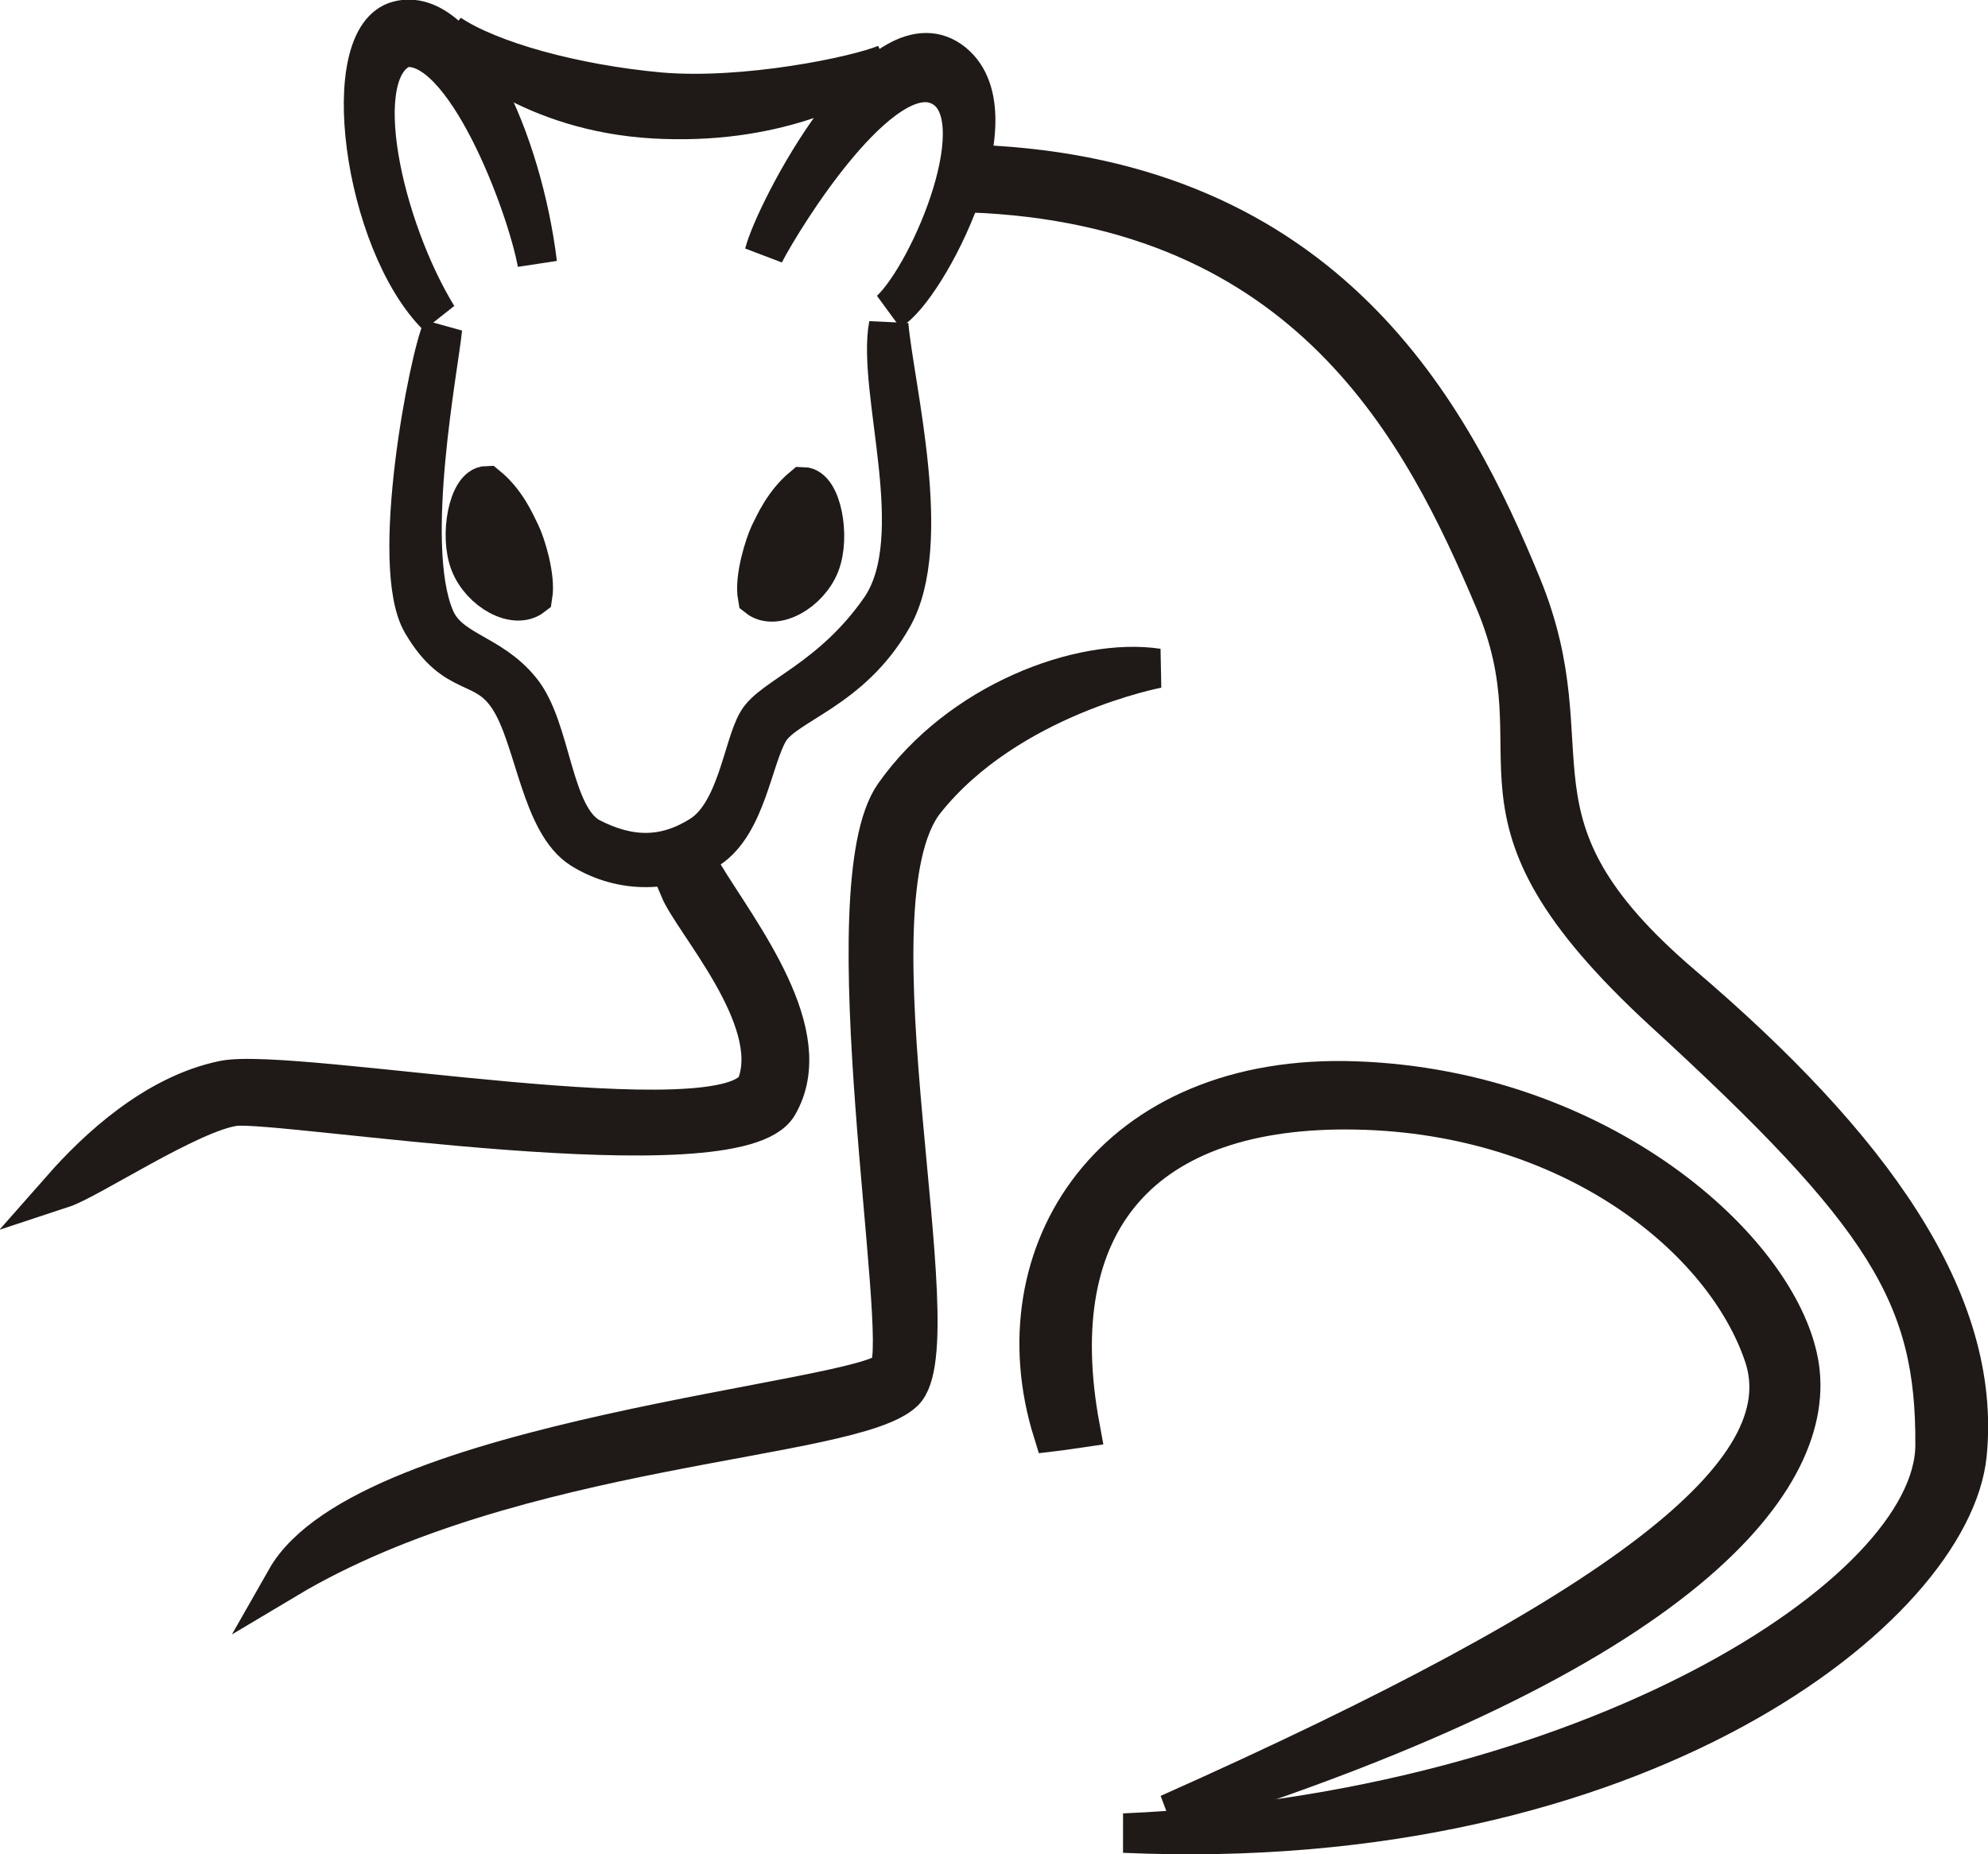
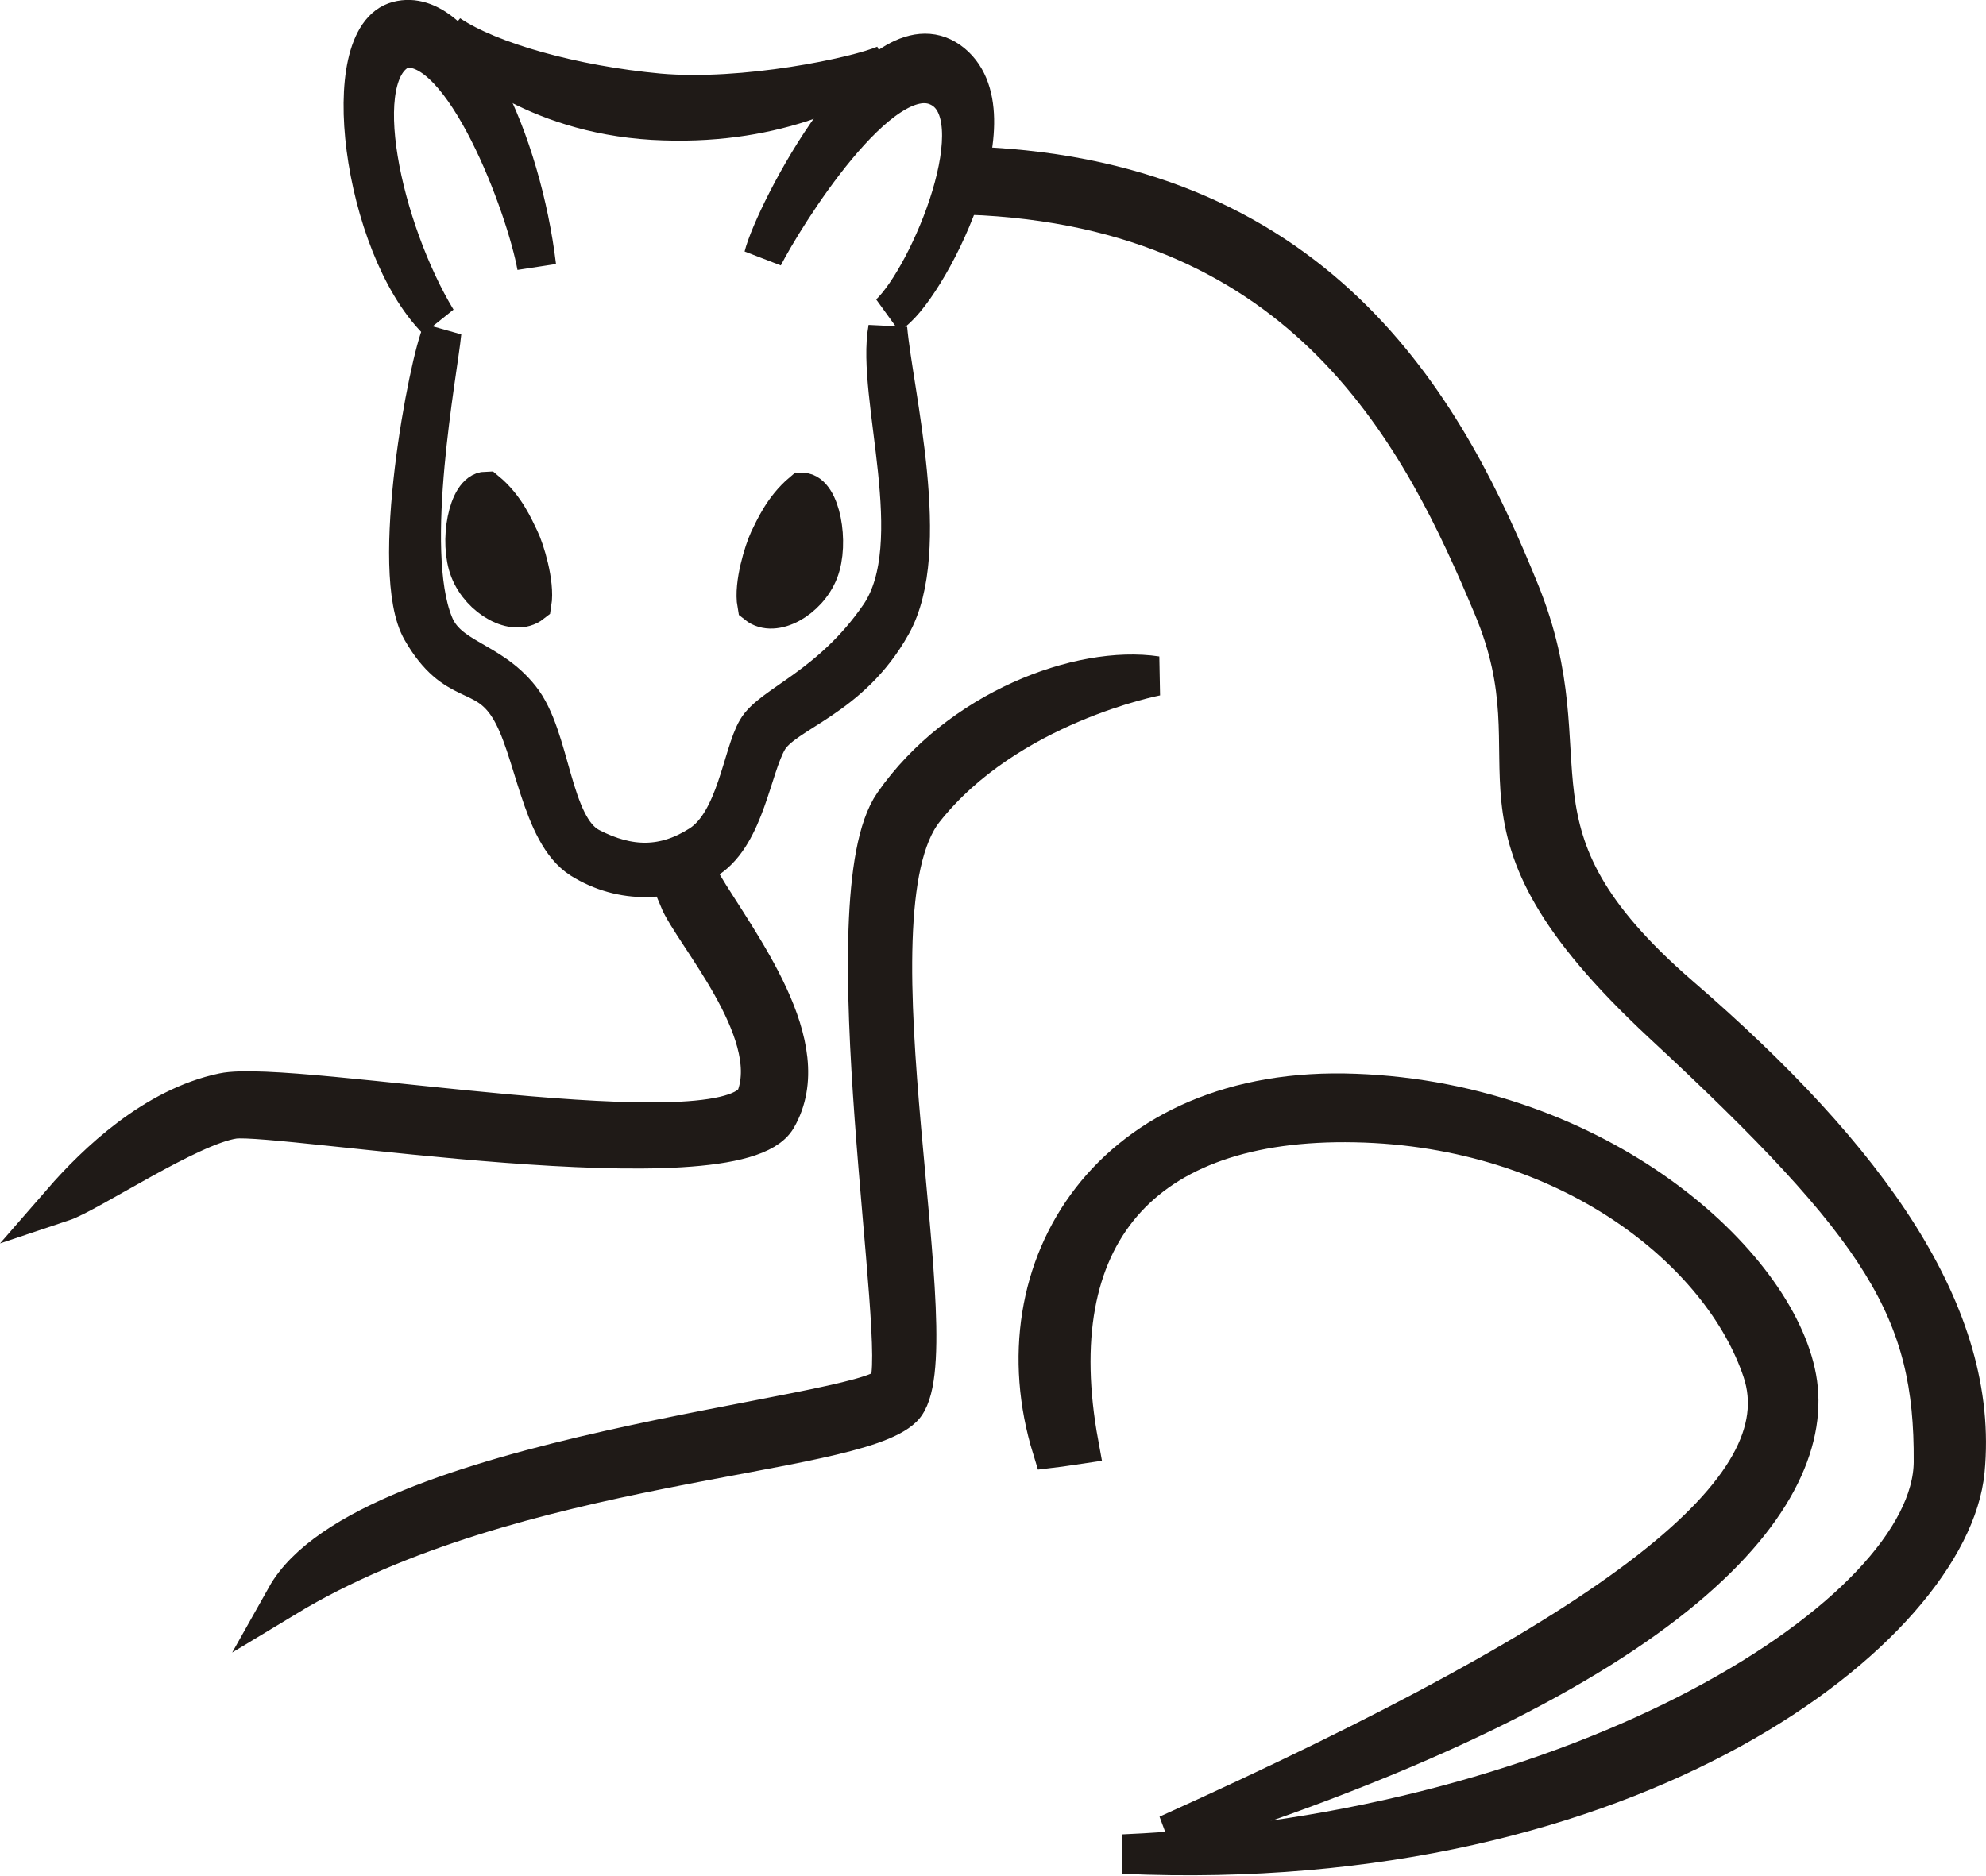
- <svg xmlns="http://www.w3.org/2000/svg" xml:space="preserve" width="5.595in" height="5.219in" style="fill-rule:evenodd;image-rendering:optimizeQuality;shape-rendering:geometricPrecision;text-rendering:geometricPrecision" viewBox="0 0 5594.816 5219.073" version="1.1" id="svg31">
+ <svg xmlns="http://www.w3.org/2000/svg" xml:space="preserve" width="540" height="510" style="fill-rule:evenodd;image-rendering:optimizeQuality;shape-rendering:geometricPrecision;text-rendering:geometricPrecision" viewBox="0 0 5625.191 5312.092" version="1.1" id="svg31">
  <defs id="defs4">
    <style type="text/css" id="style2">
   
    .str0 {stroke:#1F1A17;stroke-width:3}
    .fil0 {fill:#1F1A17}
   
  </style>
  </defs>
-   <path class="fil0 str0" d="m 3257.984,1881.263 c -216,-32 -557,95 -741,356 -184,261 44,1529 -15,1619 -58,90 -1472,193 -1697,589 646,-386 1594,-388 1739,-528 144,-140 -174,-1372 60,-1664 234,-293 654,-372 654,-372 z" id="path6" style="fill:#1f1a17;stroke:#1f1a17;stroke-width:111.115;stroke-dasharray:none" />
-   <path class="fil0 str0" d="m 1977.984,2458.263 c 104,171 328,453 211,653 -117,200 -1405,-14 -1530,3 -125,18 -408,206 -484,231 96,-109 260,-264 454,-304 195,-41 1435,195 1502,10 66,-186 -179,-454 -219,-550 33,-21 66,-43 66,-43 z" id="path8" style="fill:#1f1a17;stroke:#1f1a17;stroke-width:111.115;stroke-dasharray:none" />
-   <path class="fil0 str0" d="m 1511.984,741.263 c -42,-346 -215,-729 -391,-683 -176,45 -100,623 110,832 -152,-248 -255,-692 -96,-756 171,-28 347,442 377,607 z" id="path10" style="fill:#1f1a17;stroke:#1f1a17;stroke-width:111.115;stroke-dasharray:none" />
-   <path class="fil0 str0" d="m 1244.984,925.263 c -37,77 -152,668 -57,829 94,161 175,102 246,214 72,113 88,350 203,422 115,71 256,67 359,-2 104,-70 122,-252 168,-330 46,-78 231,-113 348,-320 118,-207 5,-645 -11,-824 -35,186 115,598 -23,799 -139,200 -305,248 -346,318 -41,69 -58,255 -159,320 -101,64 -200,64 -311,7 -110,-58 -108,-307 -196,-415 -87,-108 -205,-108 -244,-207 -85,-208 13,-706 23,-811 z" id="path12" style="fill:#1f1a17;stroke:#1f1a17;stroke-width:111.115;stroke-dasharray:none" />
-   <path class="fil0 str0" d="m 1369.984,1367.263 c 55,45 79,103 94,133 15,30 44,123 35,178 -50,39 -145,-14 -176,-92 -31,-78 -5,-218 47,-219 z" id="path14" style="fill:#1f1a17;stroke:#1f1a17;stroke-width:111.115;stroke-dasharray:none" />
-   <path class="fil0 str0" d="m 2259.984,1370.263 c -54,45 -79,103 -94,133 -14,30 -44,123 -34,178 49,39 144,-14 175,-92 31,-78 5,-218 -47,-219 z" id="path16" style="fill:#1f1a17;stroke:#1f1a17;stroke-width:111.115;stroke-dasharray:none" />
-   <path class="fil0 str0" d="m 1265.984,96.263 c 42,42 234,218 573,238 339,19 542,-95 654,-154 -80,34 -397,100 -637,79 -240,-22 -476,-87 -590,-163 z" id="path18" style="fill:#1f1a17;stroke:#1f1a17;stroke-width:111.115;stroke-dasharray:none" />
-   <path class="fil0 str0" d="m 2150.984,713.263 c 30,-118 324,-682 523,-543 199,140 -68,647 -168,703 113,-106 303,-555 139,-632 -163,-78 -438,364 -494,472 z" id="path20" style="fill:#1f1a17;stroke:#1f1a17;stroke-width:111.115;stroke-dasharray:none" />
-   <path class="fil0 str0" d="m 2748.984,463.263 c 990,39 1337,707 1533,1184 196,477 -84,667 450,1124 535,456 846,890 804,1322 -42,431 -925,1131 -2373,1067 1295,-55 2280,-668 2283,-1091 3,-423 -139,-649 -763,-1221 -623,-573 -281,-699 -478,-1161 -196,-462 -517,-1111 -1479,-1145 21,-72 4,-20 23,-79 z" id="path22" style="fill:#1f1a17;stroke:#1f1a17;stroke-width:111.115;stroke-dasharray:none" />
-   <path class="fil0 str0" d="m 2962.984,4030.263 c -156,-501 168,-1013 854,-987 686,25 1186,472 1245,792 59,319 -312,816 -1773,1271 1272,-567 1787,-959 1675,-1291 -112,-332 -542,-679 -1146,-691 -605,-12 -886,314 -778,895 -28,4 -43,7 -77,11 z" id="path28" style="fill:#1f1a17;stroke:#1f1a17;stroke-width:111.115;stroke-dasharray:none" />
+   <g id="g1225" transform="matrix(1.005493,0,0,1.017856,-0.2703049,-0.0863679)" style="stroke-width:0.988">
+     <path class="fil0 str0" d="m 3257.984,1881.263 c -216,-32 -557,95 -741,356 -184,261 44,1529 -15,1619 -58,90 -1472,193 -1697,589 646,-386 1594,-388 1739,-528 144,-140 -174,-1372 60,-1664 234,-293 654,-372 654,-372 z" id="path6" style="fill:#1f1a17;stroke:#1f1a17;stroke-width:109.835;stroke-dasharray:none" />
+     <path class="fil0 str0" d="m 1977.984,2458.263 c 104,171 328,453 211,653 -117,200 -1405,-14 -1530,3 -125,18 -408,206 -484,231 96,-109 260,-264 454,-304 195,-41 1435,195 1502,10 66,-186 -179,-454 -219,-550 33,-21 66,-43 66,-43 z" id="path8" style="fill:#1f1a17;stroke:#1f1a17;stroke-width:109.835;stroke-dasharray:none" />
+     <path class="fil0 str0" d="m 1511.984,741.263 c -42,-346 -215,-729 -391,-683 -176,45 -100,623 110,832 -152,-248 -255,-692 -96,-756 171,-28 347,442 377,607 z" id="path10" style="fill:#1f1a17;stroke:#1f1a17;stroke-width:109.835;stroke-dasharray:none" />
+     <path class="fil0 str0" d="m 1244.984,925.263 c -37,77 -152,668 -57,829 94,161 175,102 246,214 72,113 88,350 203,422 115,71 256,67 359,-2 104,-70 122,-252 168,-330 46,-78 231,-113 348,-320 118,-207 5,-645 -11,-824 -35,186 115,598 -23,799 -139,200 -305,248 -346,318 -41,69 -58,255 -159,320 -101,64 -200,64 -311,7 -110,-58 -108,-307 -196,-415 -87,-108 -205,-108 -244,-207 -85,-208 13,-706 23,-811 z" id="path12" style="fill:#1f1a17;stroke:#1f1a17;stroke-width:109.835;stroke-dasharray:none" />
+     <path class="fil0 str0" d="m 1369.984,1367.263 c 55,45 79,103 94,133 15,30 44,123 35,178 -50,39 -145,-14 -176,-92 -31,-78 -5,-218 47,-219 z" id="path14" style="fill:#1f1a17;stroke:#1f1a17;stroke-width:109.835;stroke-dasharray:none" />
+     <path class="fil0 str0" d="m 2259.984,1370.263 c -54,45 -79,103 -94,133 -14,30 -44,123 -34,178 49,39 144,-14 175,-92 31,-78 5,-218 -47,-219 z" id="path16" style="fill:#1f1a17;stroke:#1f1a17;stroke-width:109.835;stroke-dasharray:none" />
+     <path class="fil0 str0" d="m 1265.984,96.263 c 42,42 234,218 573,238 339,19 542,-95 654,-154 -80,34 -397,100 -637,79 -240,-22 -476,-87 -590,-163 z" id="path18" style="fill:#1f1a17;stroke:#1f1a17;stroke-width:109.835;stroke-dasharray:none" />
+     <path class="fil0 str0" d="m 2150.984,713.263 c 30,-118 324,-682 523,-543 199,140 -68,647 -168,703 113,-106 303,-555 139,-632 -163,-78 -438,364 -494,472 z" id="path20" style="fill:#1f1a17;stroke:#1f1a17;stroke-width:109.835;stroke-dasharray:none" />
+     <path class="fil0 str0" d="m 2748.984,463.263 c 990,39 1337,707 1533,1184 196,477 -84,667 450,1124 535,456 846,890 804,1322 -42,431 -925,1131 -2373,1067 1295,-55 2280,-668 2283,-1091 3,-423 -139,-649 -763,-1221 -623,-573 -281,-699 -478,-1161 -196,-462 -517,-1111 -1479,-1145 21,-72 4,-20 23,-79 z" id="path22" style="fill:#1f1a17;stroke:#1f1a17;stroke-width:109.835;stroke-dasharray:none" />
+     <path class="fil0 str0" d="m 2962.984,4030.263 c -156,-501 168,-1013 854,-987 686,25 1186,472 1245,792 59,319 -312,816 -1773,1271 1272,-567 1787,-959 1675,-1291 -112,-332 -542,-679 -1146,-691 -605,-12 -886,314 -778,895 -28,4 -43,7 -77,11 z" id="path28" style="fill:#1f1a17;stroke:#1f1a17;stroke-width:109.835;stroke-dasharray:none" />
+   </g>
</svg>
